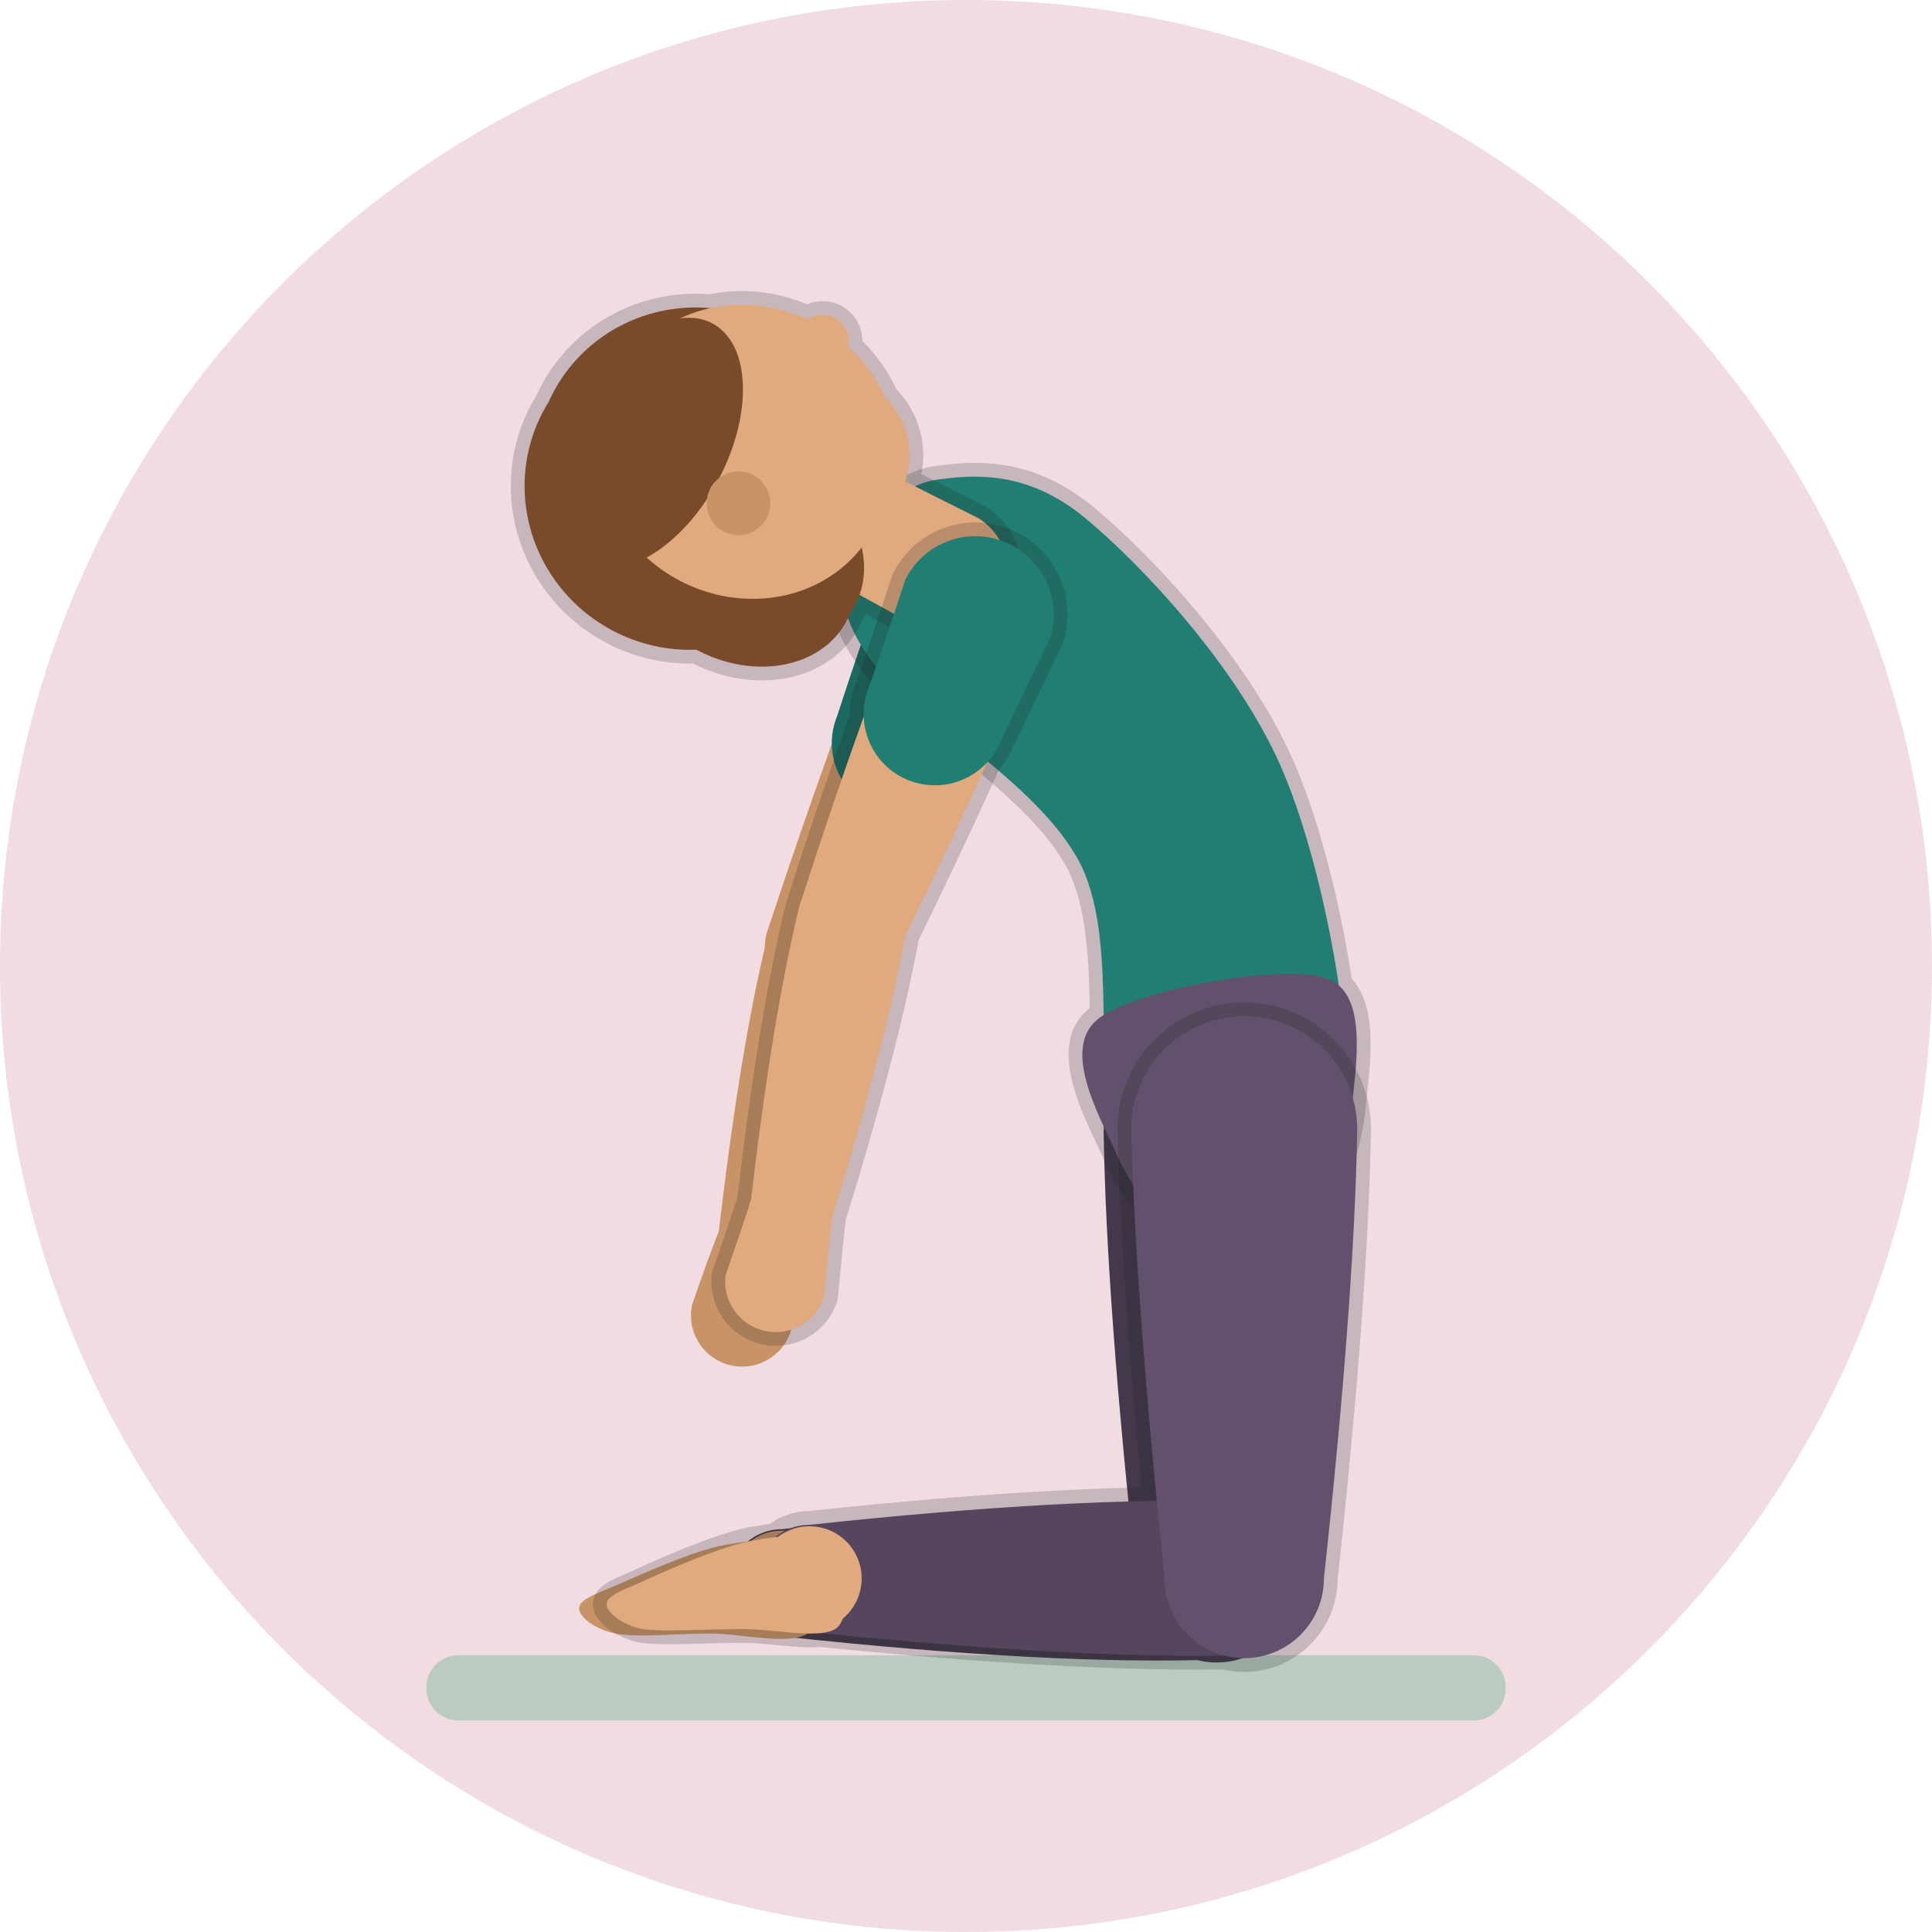
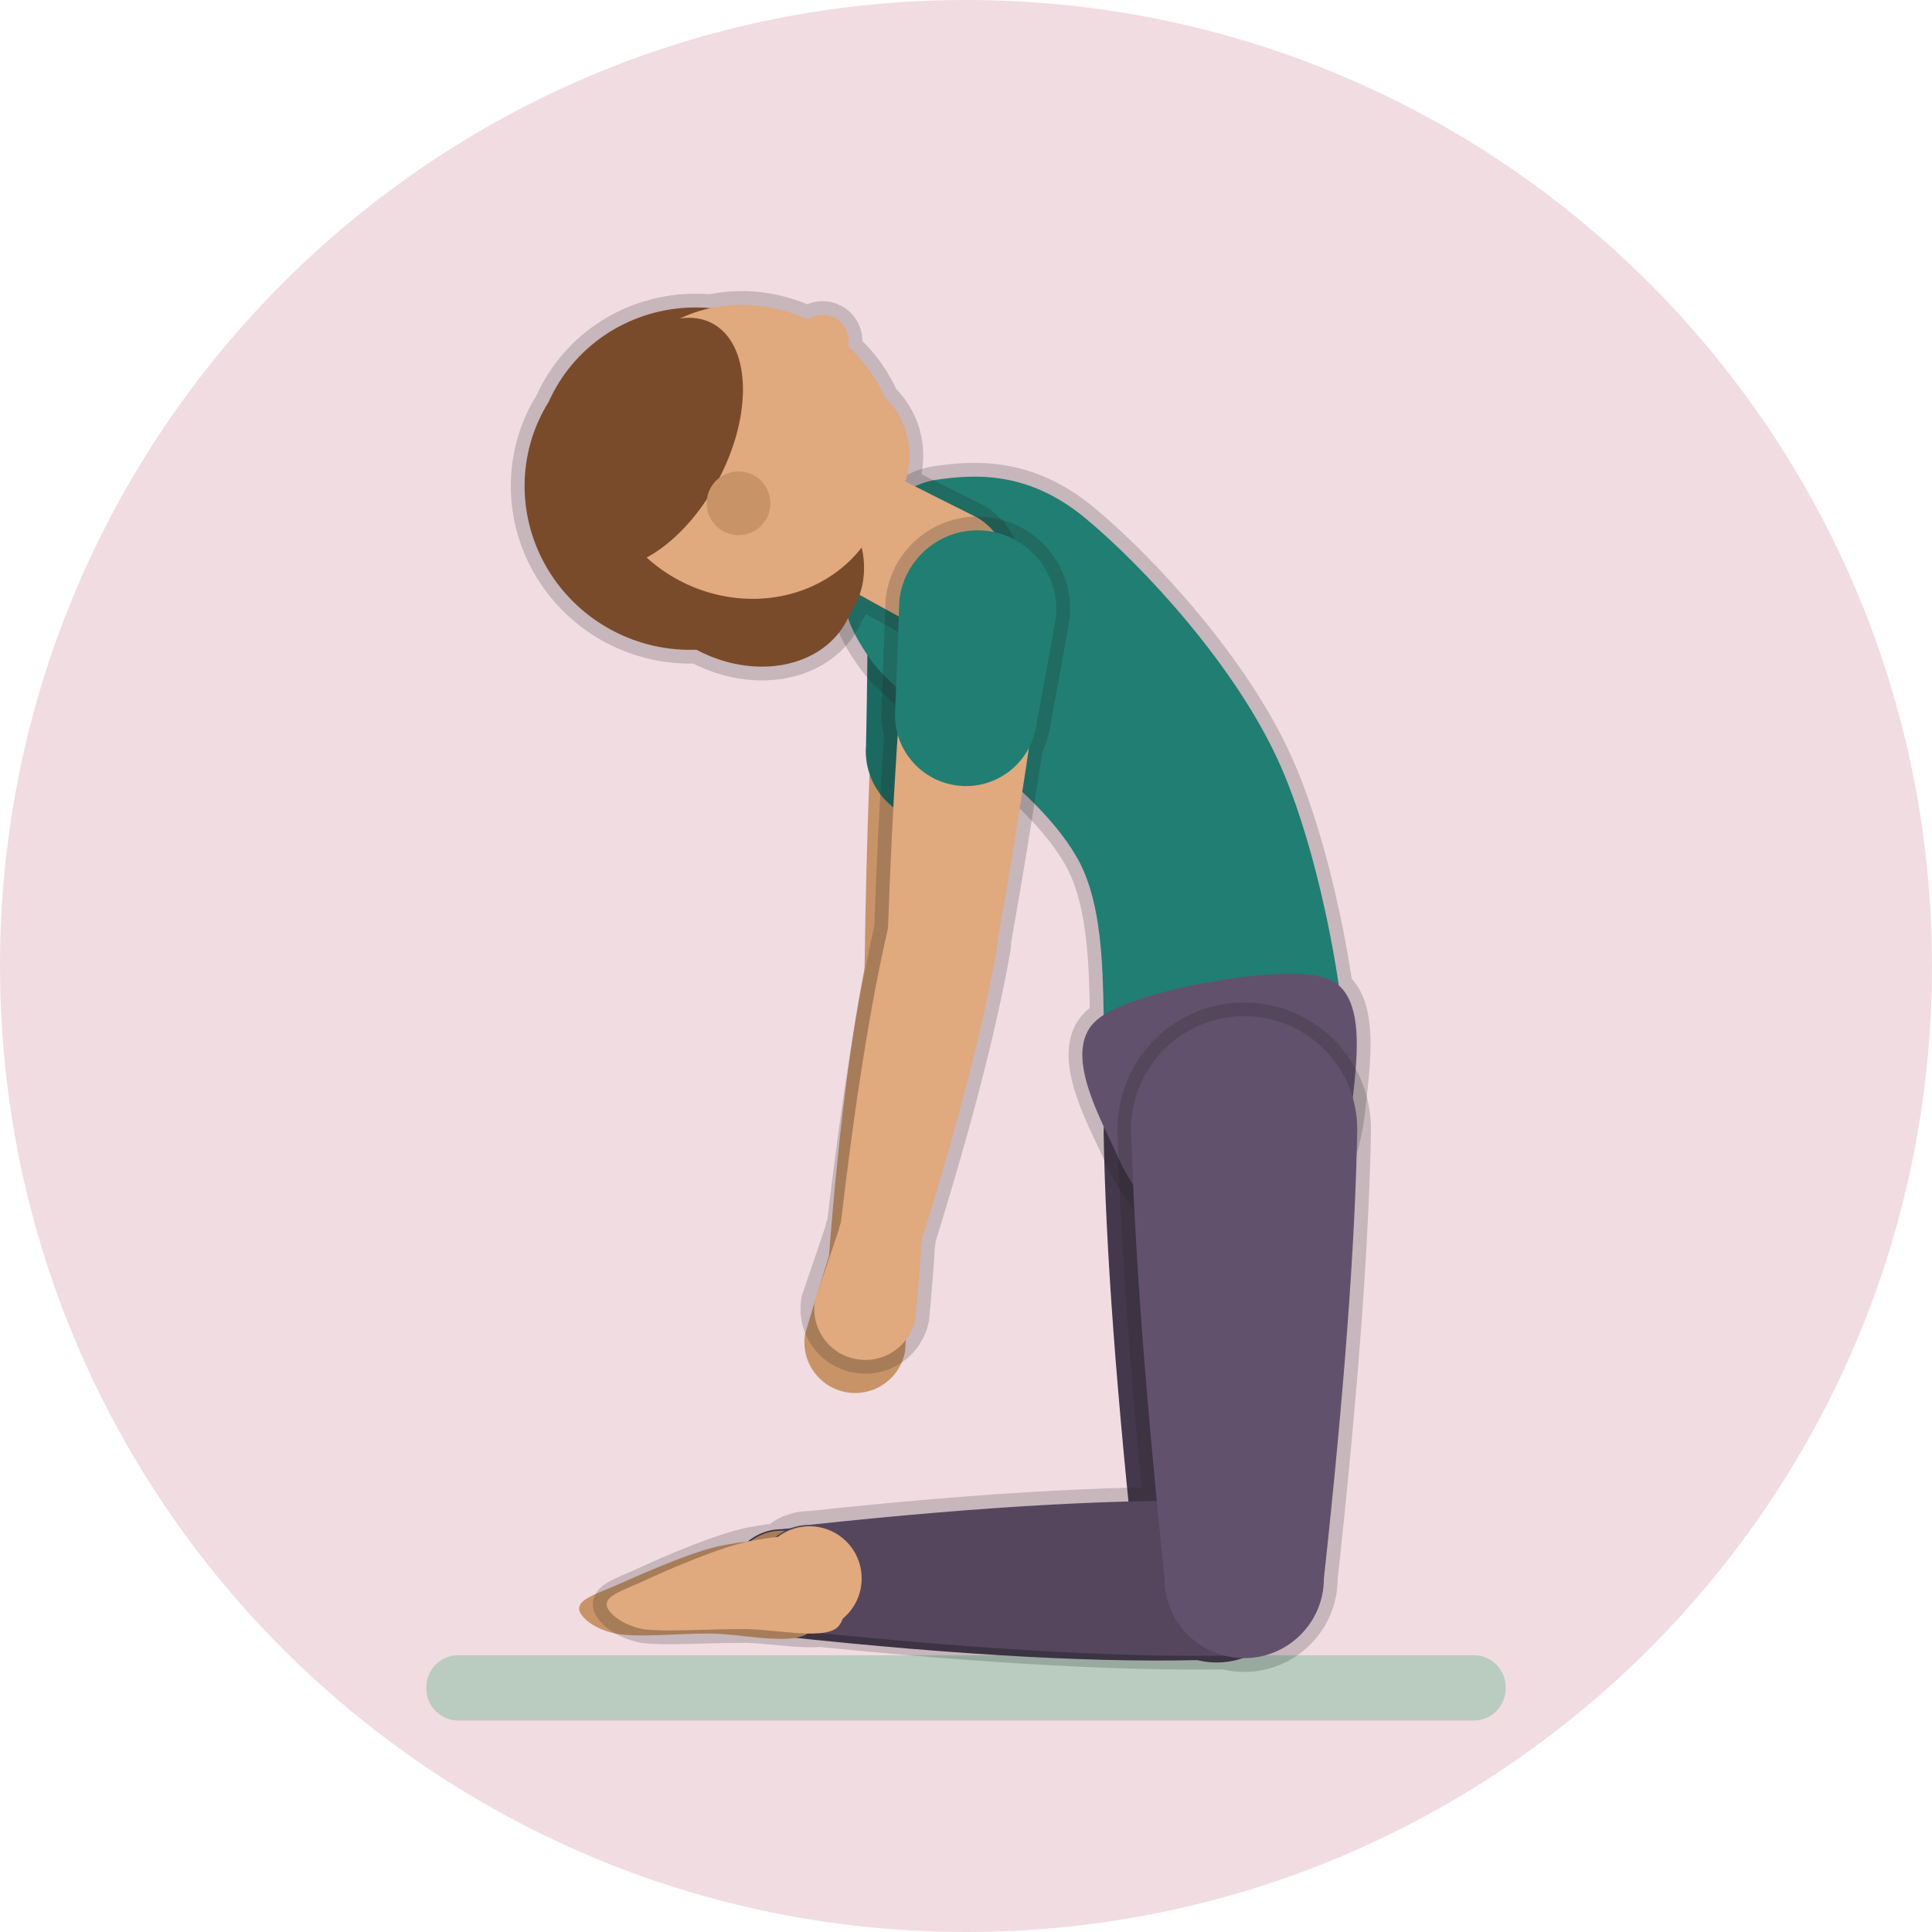
<svg xmlns="http://www.w3.org/2000/svg" viewBox="0 0 200 200" width="400" height="400" role="img" aria-label="Kneeling figure in profile leaning back with the hips forward and hands reaching toward the heels.">
  <circle cx="100" cy="100" r="100" fill="#F1DCE2" />
  <clipPath id="cxs71at">
    <circle cx="100" cy="100" r="100" />
  </clipPath>
  <g clip-path="url(#cxs71at)">
    <g transform="translate(100.0 172.1) scale(1.500)">
      <rect x="-37.242" y="-0.5" width="74.485" height="4.5" rx="2.2" fill="#B9CCBF" />
      <g>
-         <path d="M-5.8 -72.4Q-9.1 -64.4 -13.6 -50.8A3.8 3.8 0 0 0 -6.5 -47.9Q-0.3 -60.8 2.9 -68.9A4.7 4.7 0 0 0 -5.8 -72.4Z" fill="#C99368" />
-         <path d="M-6.4 -72.7Q-7.4 -69.9 -8.9 -65.3A4.9 4.9 0 0 0 0.2 -61.6Q2.3 -66.0 3.6 -68.7A5.4 5.4 0 0 0 -6.4 -72.7Z" fill="#1B6A61" />
-         <path d="M-13.7 -50.1Q-15.6 -42.4 -17.1 -29.4A2.8 2.8 0 0 0 -11.7 -28.2Q-7.8 -40.7 -6.3 -48.6A3.8 3.8 0 0 0 -13.7 -50.1Z" fill="#C99368" />
-         <path d="M-17.2 -29.4Q-17.9 -27.6 -18.9 -24.7A3.5 3.5 0 0 0 -12.0 -23.2Q-11.7 -26.3 -11.6 -28.2A2.9 2.9 0 0 0 -17.2 -29.4Z" fill="#C99368" />
+         <path d="M-6.1 -71.0Q-6.8 -62.3 -7.0 -48.0A3.8 3.8 0 0 0 0.6 -47.5Q2.7 -61.6 3.3 -70.3A4.7 4.7 0 0 0 -6.1 -71.0Z" fill="#C99368" />
+         <path d="M-6.8 -71.1Q-6.8 -68.1 -6.9 -63.3A4.9 4.9 0 0 0 2.9 -62.5Q3.6 -67.3 4.0 -70.3A5.4 5.4 0 0 0 -6.8 -71.1Z" fill="#1B6A61" />
+         <path d="M-6.9 -48.4Q-8.5 -40.6 -9.5 -27.5A2.8 2.8 0 0 0 -4.0 -26.6Q-0.6 -39.2 0.6 -47.1A3.8 3.8 0 0 0 -6.9 -48.4Z" fill="#C99368" />
+         <path d="M-9.6 -27.6Q-10.2 -25.7 -11.1 -22.7A3.5 3.5 0 0 0 -4.2 -21.5Q-4.0 -24.7 -3.9 -26.6A2.9 2.9 0 0 0 -9.6 -27.6Z" fill="#C99368" />
      </g>
      <g>
        <path d="M17.3 -10.8Q5.9 -11.2 -12.7 -9.2A3.7 3.7 0 0 0 -12.7 -1.8Q5.9 0.2 17.3 -0.2A5.3 5.3 0 0 0 17.3 -10.8Z" fill="#44384C" />
        <path d="M9.5 -36.5Q9.7 -24.7 11.8 -5.5A5.5 5.5 0 0 0 22.8 -5.5Q24.8 -24.7 25.1 -36.5A7.8 7.8 0 0 0 9.5 -36.5Z" fill="#44384C" />
        <path d="M-12.7 -1.9A3.6 3.6 0.0 1 0 -12.7 -9.1A3.6 3.6 0.0 1 0 -12.7 -1.9Z" fill="#C99368" />
        <path d="M-11.2 -7.7C-10.3 -6.7 -9.8 -3.1 -10.8 -2.1C-11.9 -1.1 -15.5 -2.0 -17.7 -2.0C-20.0 -2.0 -22.7 -1.7 -24.2 -2.0C-25.7 -2.3 -26.7 -3.2 -26.7 -3.7C-26.7 -4.3 -25.9 -4.6 -24.2 -5.3C-22.6 -6.0 -18.9 -7.7 -16.7 -8.1C-14.6 -8.5 -12.2 -8.7 -11.2 -7.7Z" fill="#C99368" />
      </g>
      <g>
        <path d="M10.5 -35.3C8.5 -39.4 10.7 -49.5 7.9 -55.1C5.0 -60.8 -3.9 -65.6 -6.5 -69.1C-9.1 -72.7 -8.5 -74.2 -7.8 -76.3C-7.1 -78.4 -4.9 -81.1 -2.2 -81.6C0.5 -82.0 4.2 -82.3 8.2 -79.0C12.2 -75.7 18.7 -68.7 21.7 -61.9C24.7 -55.1 26.7 -43.4 26.3 -38.1C25.9 -32.8 22.0 -30.7 19.4 -30.3C16.7 -29.8 12.4 -31.2 10.5 -35.3ZM10.3 -35.3C9.1 -37.9 6.6 -42.4 9.1 -44.4C11.5 -46.4 22.0 -48.3 24.9 -47.2C27.8 -46.2 26.9 -41.1 26.6 -38.1C26.3 -35.2 24.8 -31.2 23.0 -29.6C21.3 -28.0 18.3 -27.4 16.2 -28.4C14.0 -29.3 11.4 -32.6 10.3 -35.3Z" fill="#1E1F1D" stroke="#1E1F1D" stroke-width="1.9" stroke-linejoin="round" opacity="0.2" />
        <path d="M10.5 -35.3C8.5 -39.4 10.7 -49.5 7.9 -55.1C5.0 -60.8 -3.9 -65.6 -6.5 -69.1C-9.1 -72.7 -8.5 -74.2 -7.8 -76.3C-7.1 -78.4 -4.9 -81.1 -2.2 -81.6C0.5 -82.0 4.2 -82.3 8.2 -79.0C12.2 -75.7 18.7 -68.7 21.7 -61.9C24.7 -55.1 26.7 -43.4 26.3 -38.1C25.9 -32.8 22.0 -30.7 19.4 -30.3C16.7 -29.8 12.4 -31.2 10.5 -35.3Z" fill="#217E73" />
        <path d="M10.3 -35.3C9.1 -37.9 6.6 -42.4 9.1 -44.4C11.5 -46.4 22.0 -48.3 24.9 -47.2C27.8 -46.2 26.9 -41.1 26.6 -38.1C26.3 -35.2 24.8 -31.2 23.0 -29.6C21.3 -28.0 18.3 -27.4 16.2 -28.4C14.0 -29.3 11.4 -32.6 10.3 -35.3Z" fill="#62516C" />
      </g>
      <g>
        <path d="M0.8 -79.0Q-4.8 -81.8 -13.9 -86.4A4.0 4.0 0 0 0 -17.6 -79.4Q-8.7 -74.4 -3.2 -71.4A4.3 4.3 0 0 0 0.8 -79.0ZM-8.0 -72.4A6.6 8.2 -62.0 1 0 -22.4 -80.1A6.6 8.2 -62.0 1 0 -8.0 -72.4ZM-8.9 -76.4A11.1 11.3 -62.0 1 0 -28.8 -87.0A11.1 11.3 -62.0 1 0 -8.9 -76.4ZM-6.1 -78.8A9.4 10.2 -62.0 1 0 -24.1 -88.3A9.4 10.2 -62.0 1 0 -6.1 -78.8ZM-9.5 -77.7A5.6 5.6 0.0 1 0 -9.5 -88.9A5.6 5.6 0.0 1 0 -9.5 -77.7ZM-9.9 -89.4A1.8 1.8 0.0 1 0 -9.9 -93.0A1.8 1.8 0.0 1 0 -9.9 -89.4ZM-17.1 -81.6A9.3 5.4 -62.0 1 0 -26.7 -86.7A9.3 5.4 -62.0 1 0 -17.1 -81.6ZM-15.7 -77.8A2.2 2.2 0.0 1 0 -15.7 -82.2A2.2 2.2 0.0 1 0 -15.7 -77.8Z" fill="#1E1F1D" stroke="#1E1F1D" stroke-width="1.9" stroke-linejoin="round" opacity="0.2" />
        <path d="M0.8 -79.0Q-4.8 -81.8 -13.9 -86.4A4.0 4.0 0 0 0 -17.6 -79.4Q-8.7 -74.4 -3.2 -71.4A4.3 4.3 0 0 0 0.8 -79.0Z" fill="#E0A97E" />
        <path d="M-8.0 -72.4A6.6 8.2 -62.0 1 0 -22.4 -80.1A6.6 8.2 -62.0 1 0 -8.0 -72.4Z" fill="#7A4B2A" />
        <path d="M-8.9 -76.4A11.1 11.3 -62.0 1 0 -28.8 -87.0A11.1 11.3 -62.0 1 0 -8.9 -76.4Z" fill="#7A4B2A" />
        <path d="M-6.1 -78.8A9.4 10.2 -62.0 1 0 -24.1 -88.3A9.4 10.2 -62.0 1 0 -6.1 -78.8Z" fill="#E0A97E" />
        <path d="M-9.5 -77.7A5.6 5.6 0.0 1 0 -9.5 -88.9A5.6 5.6 0.0 1 0 -9.5 -77.7Z" fill="#E0A97E" />
        <path d="M-9.9 -89.4A1.8 1.8 0.0 1 0 -9.9 -93.0A1.8 1.8 0.0 1 0 -9.9 -89.4Z" fill="#E0A97E" />
        <path d="M-17.1 -81.6A9.3 5.4 -62.0 1 0 -26.7 -86.7A9.3 5.4 -62.0 1 0 -17.1 -81.6Z" fill="#7A4B2A" />
        <path d="M-15.7 -77.8A2.2 2.2 0.0 1 0 -15.7 -82.2A2.2 2.2 0.0 1 0 -15.7 -77.8Z" fill="#C99368" />
      </g>
      <g>
        <path d="M19.2 -11.1Q7.8 -11.5 -10.8 -9.5A3.7 3.7 0 0 0 -10.8 -2.1Q7.8 -0.2 19.2 -0.5A5.3 5.3 0 0 0 19.2 -11.1ZM11.4 -36.8Q11.7 -25.1 13.7 -5.8A5.5 5.5 0 0 0 24.7 -5.8Q26.8 -25.1 27.0 -36.8A7.8 7.8 0 0 0 11.4 -36.8ZM-10.8 -2.2A3.6 3.6 0.0 1 0 -10.8 -9.4A3.6 3.6 0.0 1 0 -10.8 -2.2ZM-9.3 -8.0C-8.3 -7.0 -7.8 -3.4 -8.9 -2.4C-10.0 -1.5 -13.5 -2.4 -15.8 -2.3C-18.0 -2.3 -20.8 -2.1 -22.3 -2.3C-23.8 -2.6 -24.8 -3.5 -24.8 -4.0C-24.8 -4.6 -23.9 -4.9 -22.3 -5.6C-20.6 -6.4 -16.9 -8.0 -14.8 -8.4C-12.6 -8.8 -10.3 -9.0 -9.3 -8.0Z" fill="#1E1F1D" stroke="#1E1F1D" stroke-width="1.9" stroke-linejoin="round" opacity="0.2" />
        <path d="M19.2 -11.1Q7.8 -11.5 -10.8 -9.5A3.7 3.7 0 0 0 -10.8 -2.1Q7.8 -0.2 19.2 -0.5A5.3 5.3 0 0 0 19.2 -11.1Z" fill="#55465E" />
        <path d="M11.4 -36.8Q11.7 -25.1 13.7 -5.8A5.5 5.5 0 0 0 24.7 -5.8Q26.8 -25.1 27.0 -36.8A7.8 7.8 0 0 0 11.4 -36.8Z" fill="#62516C" />
        <path d="M-10.8 -2.2A3.6 3.6 0.0 1 0 -10.8 -9.4A3.6 3.6 0.0 1 0 -10.8 -2.2Z" fill="#E0A97E" />
        <path d="M-9.3 -8.0C-8.3 -7.0 -7.8 -3.4 -8.9 -2.4C-10.0 -1.5 -13.5 -2.4 -15.8 -2.3C-18.0 -2.3 -20.8 -2.1 -22.3 -2.3C-23.8 -2.6 -24.8 -3.5 -24.8 -4.0C-24.8 -4.6 -23.9 -4.9 -22.3 -5.6C-20.6 -6.4 -16.9 -8.0 -14.8 -8.4C-12.6 -8.8 -10.3 -9.0 -9.3 -8.0Z" fill="#E0A97E" />
      </g>
      <g>
-         <path d="M-3.5 -74.5Q-6.9 -66.4 -11.3 -52.8A3.8 3.8 0 0 0 -4.3 -49.9Q2.0 -62.8 5.2 -70.9A4.7 4.7 0 0 0 -3.5 -74.5ZM-4.2 -74.7Q-5.1 -71.9 -6.7 -67.3A4.9 4.9 0 0 0 2.4 -63.6Q4.5 -68.0 5.8 -70.7A5.4 5.4 0 0 0 -4.2 -74.7ZM-11.5 -52.2Q-13.4 -44.4 -14.9 -31.4A2.8 2.8 0 0 0 -9.4 -30.2Q-5.5 -42.7 -4.1 -50.6A3.8 3.8 0 0 0 -11.5 -52.2ZM-15.0 -31.4Q-15.6 -29.6 -16.6 -26.7A3.5 3.5 0 0 0 -9.8 -25.2Q-9.5 -28.3 -9.3 -30.2A2.9 2.9 0 0 0 -15.0 -31.4Z" fill="#1E1F1D" stroke="#1E1F1D" stroke-width="1.9" stroke-linejoin="round" opacity="0.2" />
-         <path d="M-3.5 -74.5Q-6.9 -66.4 -11.3 -52.8A3.8 3.8 0 0 0 -4.3 -49.9Q2.0 -62.8 5.2 -70.9A4.7 4.7 0 0 0 -3.5 -74.5Z" fill="#E0A97E" />
-         <path d="M-4.2 -74.7Q-5.1 -71.9 -6.7 -67.3A4.9 4.9 0 0 0 2.4 -63.6Q4.5 -68.0 5.8 -70.7A5.4 5.4 0 0 0 -4.2 -74.7Z" fill="#217E73" />
-         <path d="M-11.5 -52.2Q-13.4 -44.4 -14.9 -31.4A2.8 2.8 0 0 0 -9.4 -30.2Q-5.5 -42.7 -4.1 -50.6A3.8 3.8 0 0 0 -11.5 -52.2Z" fill="#E0A97E" />
-         <path d="M-15.0 -31.4Q-15.6 -29.6 -16.6 -26.7A3.5 3.5 0 0 0 -9.8 -25.2Q-9.5 -28.3 -9.3 -30.2A2.9 2.9 0 0 0 -15.0 -31.4Z" fill="#E0A97E" />
+         <path d="M-3.9 -73.2Q-4.9 -64.5 -5.4 -50.2A3.8 3.8 0 0 0 2.1 -49.4Q4.6 -63.5 5.5 -72.2A4.7 4.7 0 0 0 -3.9 -73.2ZM-4.6 -73.3Q-4.7 -70.3 -4.9 -65.4A4.9 4.9 0 0 0 4.8 -64.4Q5.7 -69.2 6.2 -72.1A5.4 5.4 0 0 0 -4.6 -73.3ZM-5.4 -50.6Q-7.2 -42.8 -8.7 -29.8A2.8 2.8 0 0 0 -3.2 -28.7Q0.7 -41.2 2.1 -49.1A3.8 3.8 0 0 0 -5.4 -50.6ZM-8.8 -29.8Q-9.4 -28.0 -10.4 -25.1A3.5 3.5 0 0 0 -3.5 -23.7Q-3.2 -26.8 -3.1 -28.7A2.9 2.9 0 0 0 -8.8 -29.8Z" fill="#1E1F1D" stroke="#1E1F1D" stroke-width="1.9" stroke-linejoin="round" opacity="0.2" />
+         <path d="M-3.9 -73.2Q-4.9 -64.5 -5.4 -50.2A3.8 3.8 0 0 0 2.1 -49.4Q4.6 -63.5 5.5 -72.2A4.7 4.7 0 0 0 -3.9 -73.2Z" fill="#E0A97E" />
+         <path d="M-4.6 -73.3Q-4.7 -70.3 -4.9 -65.4A4.9 4.9 0 0 0 4.8 -64.4Q5.7 -69.2 6.2 -72.1A5.4 5.4 0 0 0 -4.6 -73.3Z" fill="#217E73" />
+         <path d="M-5.4 -50.6Q-7.2 -42.8 -8.7 -29.8A2.8 2.8 0 0 0 -3.2 -28.7Q0.7 -41.2 2.1 -49.1A3.8 3.8 0 0 0 -5.4 -50.6Z" fill="#E0A97E" />
+         <path d="M-8.8 -29.8Q-9.4 -28.0 -10.4 -25.1A3.5 3.5 0 0 0 -3.5 -23.7Q-3.2 -26.8 -3.1 -28.7A2.9 2.9 0 0 0 -8.8 -29.8Z" fill="#E0A97E" />
      </g>
    </g>
  </g>
</svg>
